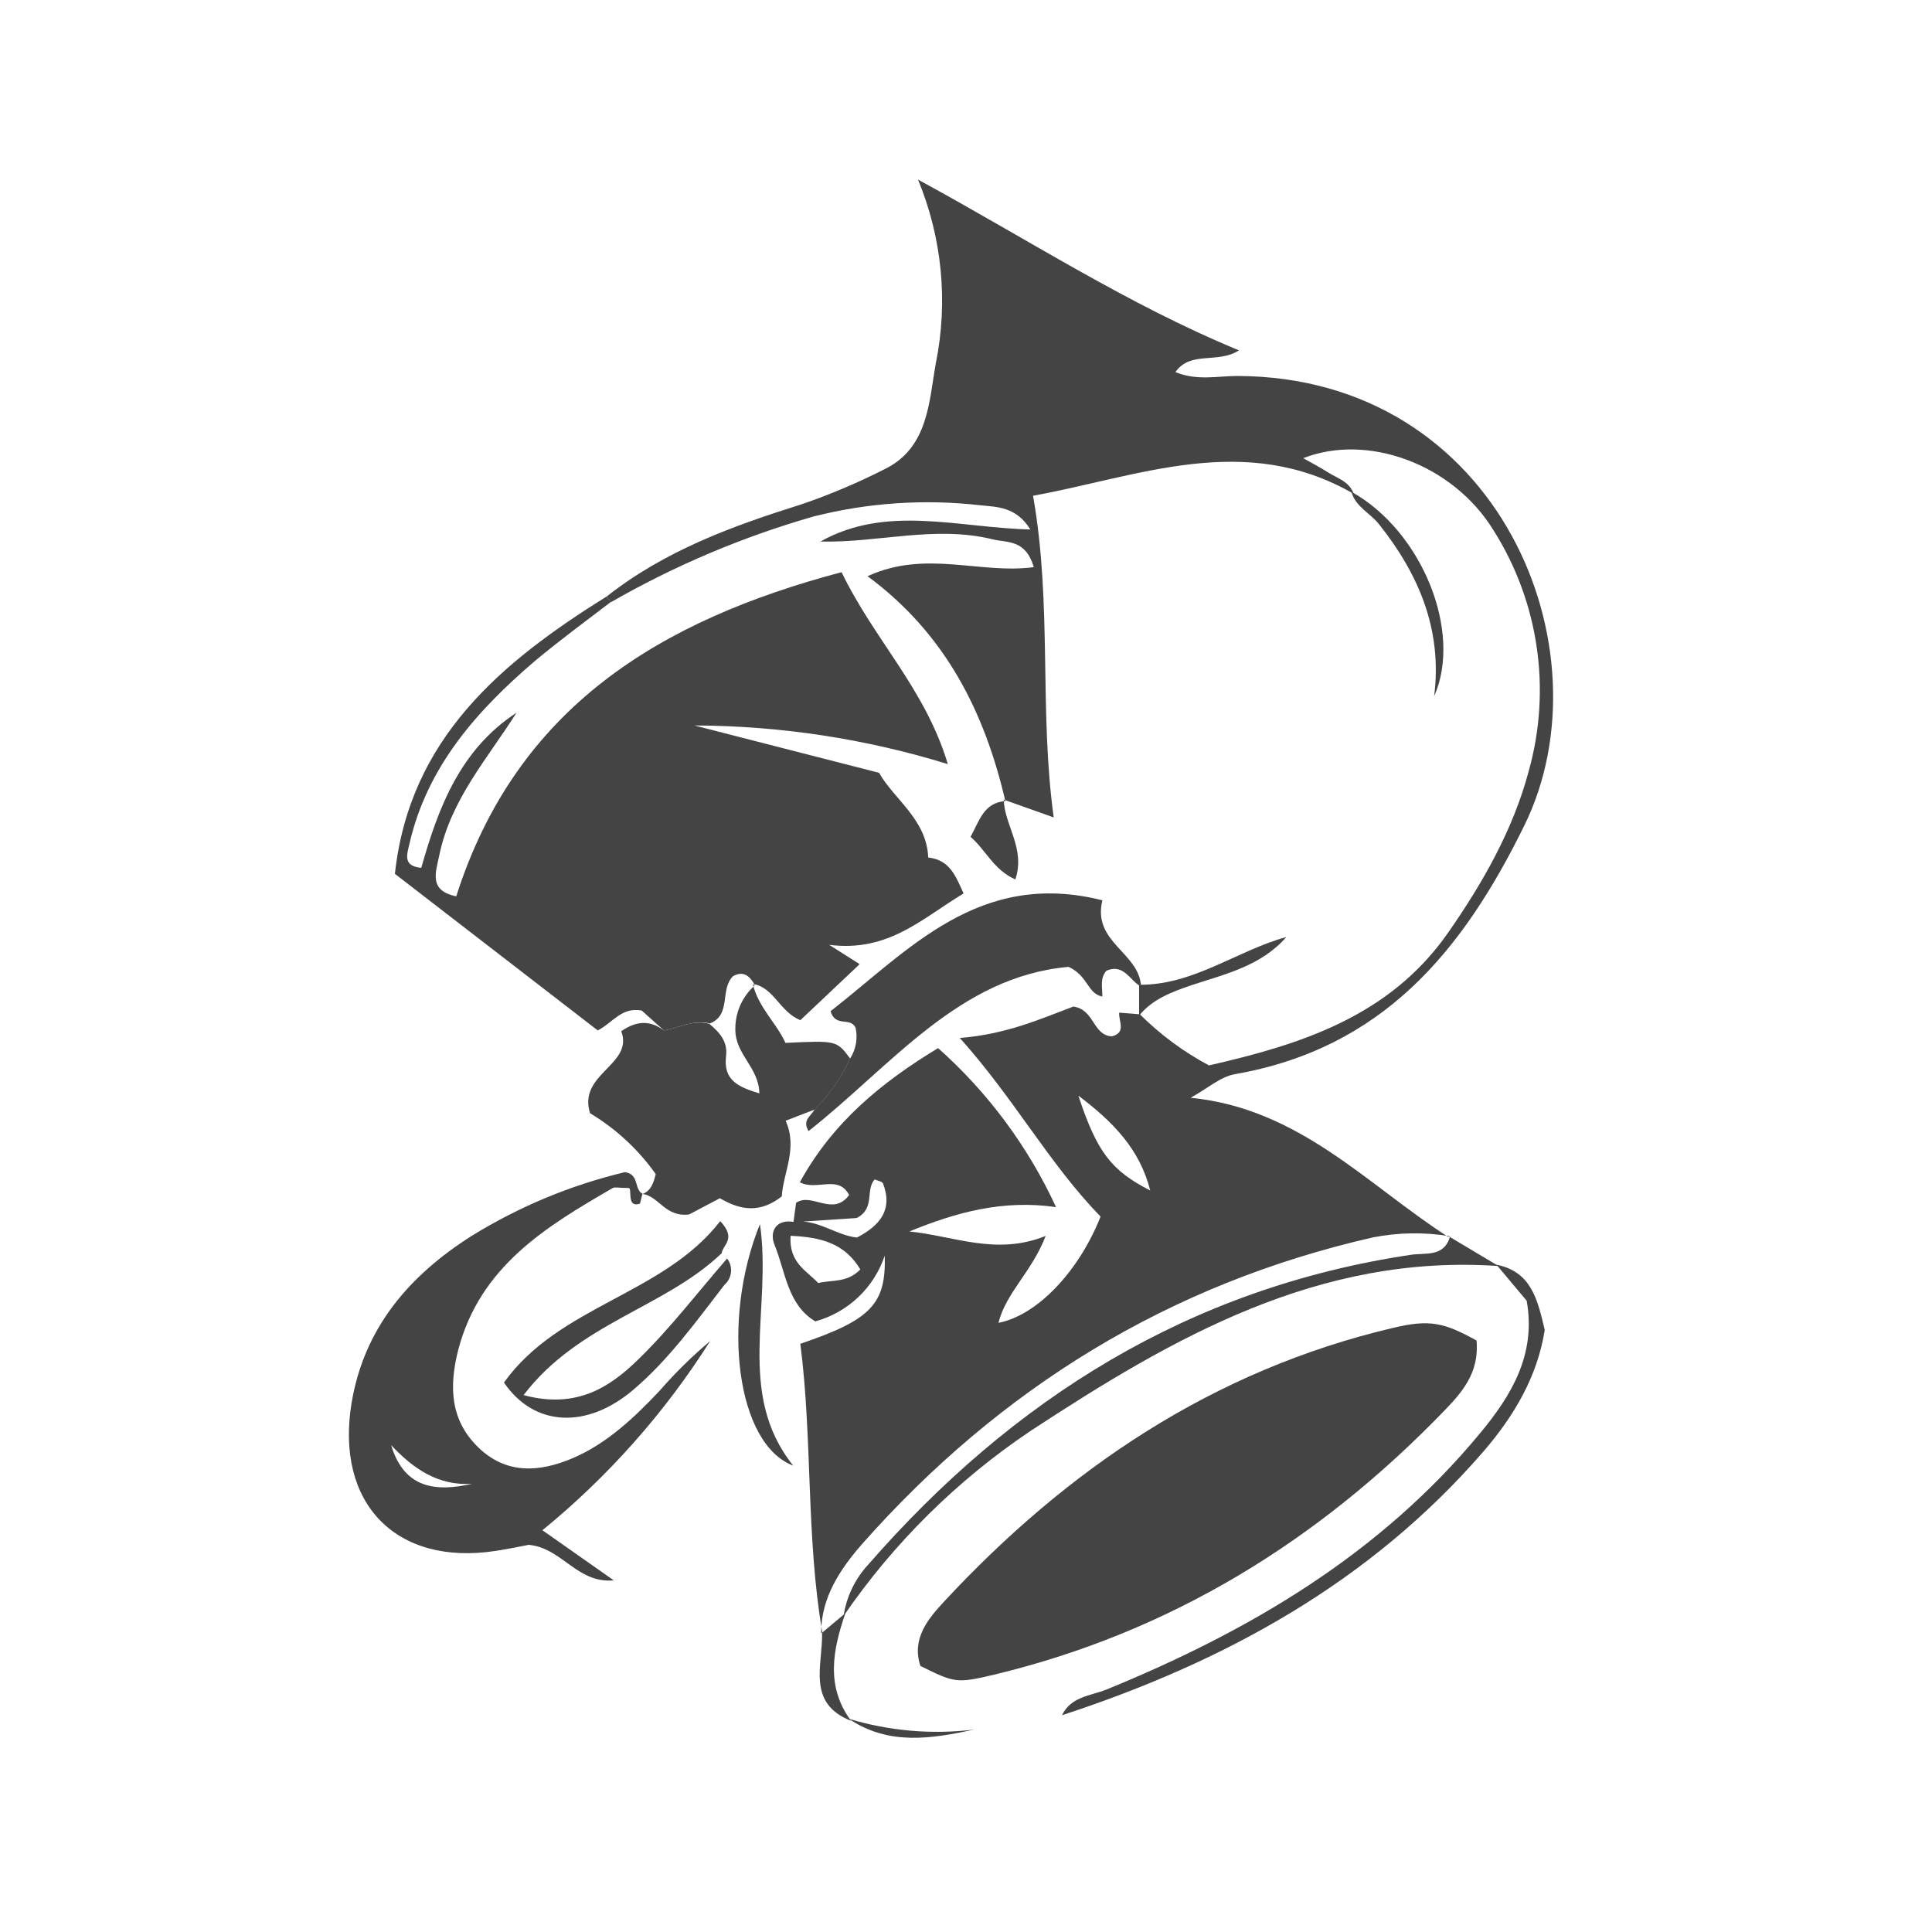
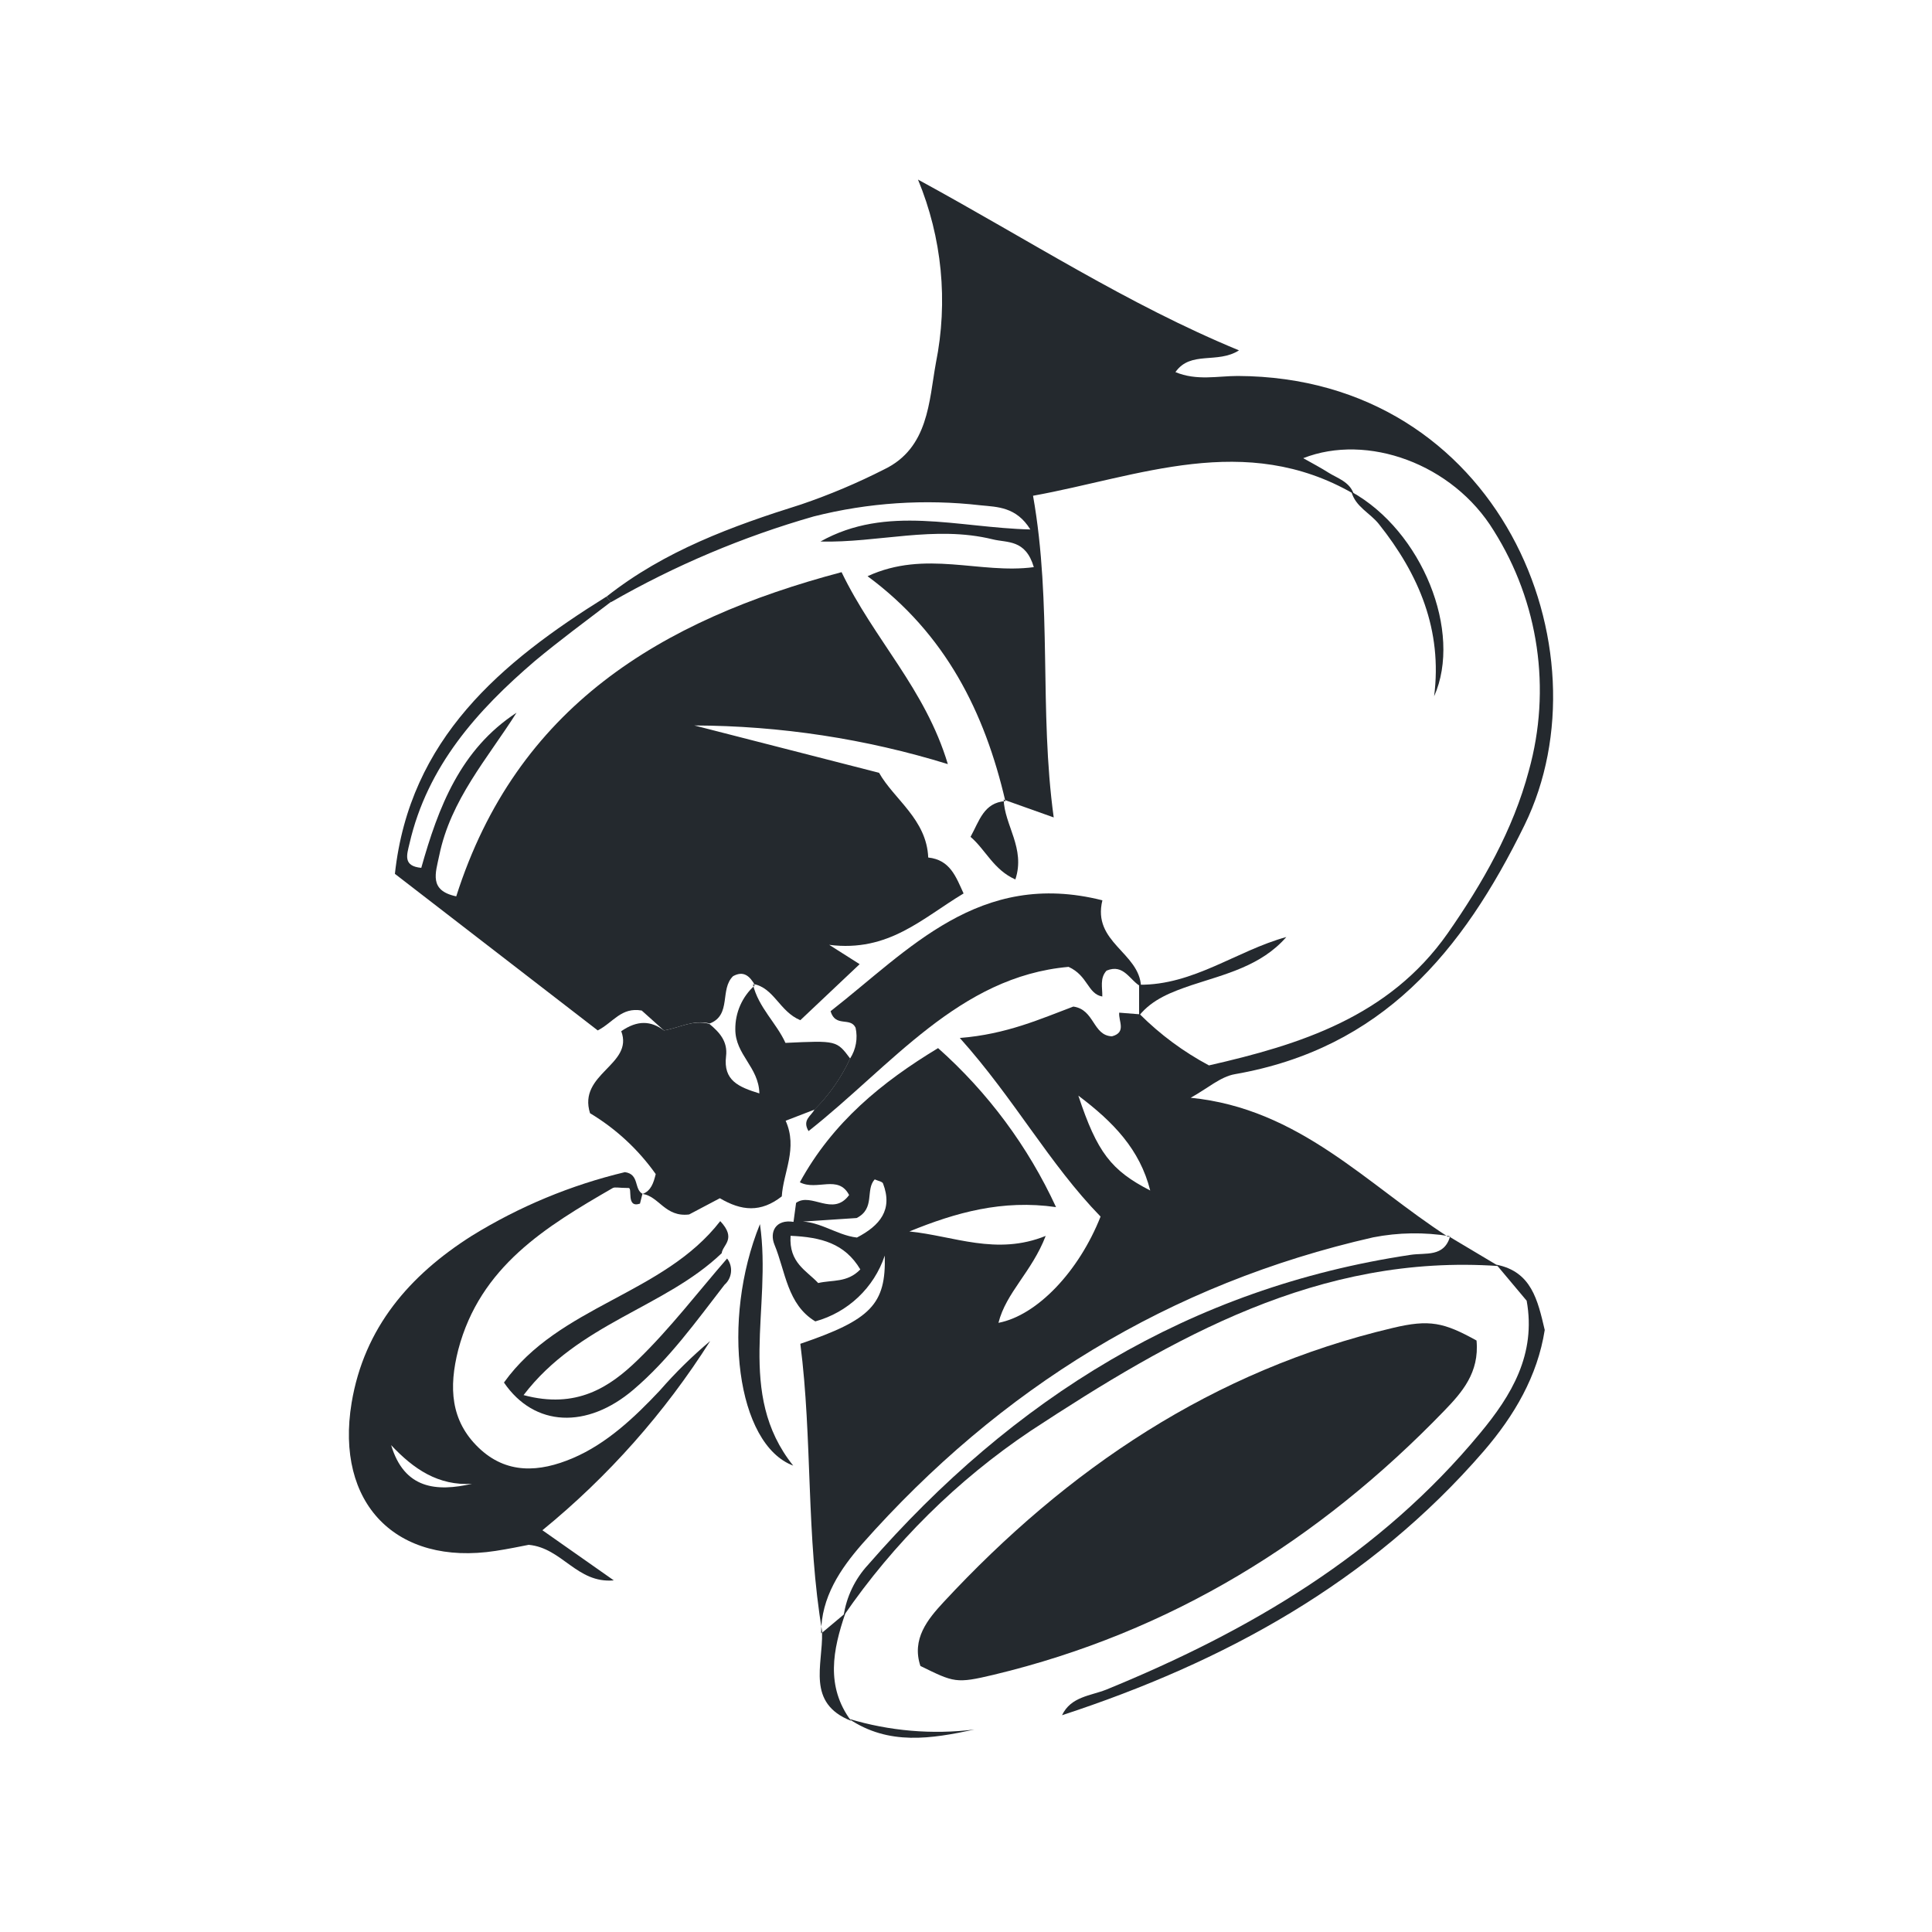
<svg xmlns="http://www.w3.org/2000/svg" id="图层_1" data-name="图层 1" viewBox="0 0 200 200">
  <g>
-     <path d="M62.79,61.76c6-4.74,13-7.3,20.14-9.54a65.37,65.37,0,0,0,8.6-3.63c4.6-2.21,4.63-7.05,5.35-11a32.72,32.72,0,0,0-1.85-19c11.54,6.28,21.65,12.9,33.23,17.68-2.25,1.43-5,0-6.58,2.25,2.21.92,4.36.4,6.45.4,27.1.11,38.56,28.34,29.7,46.47-6.45,13.18-14.78,23.15-30,25.81-1.49.26-2.82,1.47-4.57,2.44,11.26,1.12,18.26,9,26.65,14.4l.16-.07a22.42,22.42,0,0,0-7.92.12c-21.11,4.8-38.63,15.61-52.91,31.75C87,162.41,85,165.34,85,169.08l.12-.11c-1.69-9.95-1-20-2.27-29.86,7.31-2.49,8.88-4.09,8.74-9.13a10.53,10.53,0,0,1-7.19,6.81c-2.91-1.75-3.08-5.17-4.23-7.95-.52-1.27.09-2.66,2-2.35,2.4-.35,4.33,1.38,6.54,1.62,2.39-1.25,3.74-2.87,2.7-5.6-.08-.2-.54-.27-.86-.42-1,1.08.09,3-1.87,4l-6.54.43.27-2c1.58-1.14,3.81,1.48,5.49-.81-1.12-2.15-3.33-.4-5.1-1.32,3.4-6.22,8.49-10.37,14.31-13.89a50.09,50.09,0,0,1,12.21,16.46c-5.55-.8-10.39.56-15.18,2.52,4.59.46,9,2.53,14.11.46-1.44,3.74-4.1,5.85-4.89,9,4-.77,8.32-5.31,10.57-11-5.32-5.47-8.92-12.19-14.57-18.49,4.85-.38,8.41-2,11.75-3.25,2.21.3,2,3,4,3.08,1.53-.41.66-1.58.75-2.45L118,105a30.39,30.39,0,0,0,7.15,5.29c9.38-2.14,18.62-5,24.71-13.67,3.62-5.19,6.77-10.7,8.4-16.82a31,31,0,0,0-3.63-24.87c-4.24-6.93-13.1-10.1-19.72-7.5,1,.56,1.83,1,2.65,1.52s2.16.92,2.57,2.17c-11.27-6.51-22.28-1.77-33.19.2,2,11.3.61,22.19,2.14,33.3l-5.17-1.84.17.18c-2.14-9.23-6.2-17.36-14.27-23.31,6-2.77,11.63-.19,17.21-.94-.86-2.91-2.75-2.5-4.26-2.88-6-1.47-11.88.38-17.83.23,6.86-3.85,14.22-1.43,21.73-1.25-1.45-2.35-3.43-2.33-5.14-2.5a48,48,0,0,0-17.28,1.15,94.32,94.32,0,0,0-21,8.88Zm48.84,51.66c1.94,5.86,3.4,7.75,7.44,9.82C118,119,115.28,116.17,111.63,113.42ZM81.84,127.93c-.19,2.8,1.66,3.6,2.86,4.89,1.45-.35,3,0,4.36-1.41C87.45,128.71,85,128.07,81.84,127.93Z" style="fill: #444" />
-     <path d="M68.73,106.67l-2.3-2.06c-2.12-.37-2.92,1.21-4.55,2.06l-21-16.21c1.52-14,11-21.91,21.9-28.7l.46.55c-2.62,2-5.33,4-7.85,6.1-6,5.13-11.16,10.91-13,18.92-.28,1.17-.69,2.33,1.22,2.51,1.77-6.29,4.05-12.26,9.86-16.06-3,4.74-6.82,9-8,14.78-.38,1.82-1.09,3.63,1.76,4.23C53.47,73.2,68.34,64.21,87.12,59.23c3.37,7,8.65,12.05,11,19.87a90,90,0,0,0-26.24-4L91,80c1.56,2.76,4.92,4.81,5.09,8.77,2.27.24,2.87,2,3.66,3.72-4.29,2.57-7.76,6.1-13.91,5.32l3.15,2-6.14,5.8c-2.17-.9-2.72-3.37-4.88-3.75l.18.12c-.52-.9-1.14-1.54-2.26-.93-1.41,1.36-.13,4-2.41,4.9C71.76,105.52,70.29,106.42,68.73,106.67Z" style="fill: #444" />
-     <path d="M66.5,123.6l-.25,1c-1.49.5-.72-1.7-1.2-1.62-1,0-1.37-.12-1.61,0-6.93,4-13.73,8.12-16,16.74-1,3.92-.79,7.35,2.09,10.13s6.29,2.58,9.78,1.09,6.37-4.2,9-7a47.55,47.55,0,0,1,5.21-5.12,81.73,81.73,0,0,1-17.37,19.59l7.39,5.19c-3.83.34-5.33-3.36-8.81-3.68-.82.16-2.12.43-3.43.63-10.29,1.58-16.63-4.91-14.9-15.34,1.3-7.78,6-13.2,12.44-17.28a54.16,54.16,0,0,1,15.85-6.59c1.55.21.9,1.84,1.88,2.27Zm-17.58,30c-3.55.24-6.12-1.54-8.43-4C41.85,154.13,45.15,154.46,48.92,153.59Z" style="fill: #444" />
-     <path d="M68.73,106.67c1.56-.25,3-1.15,4.7-.68,1.06.88,1.92,1.82,1.73,3.36-.3,2.51,1.31,3.18,3.45,3.84-.06-2.74-2.5-4-2.49-6.64a6,6,0,0,1,2-4.53l-.18-.12c.58,2.41,2.44,4,3.37,6.06,5.3-.25,5.3-.25,6.7,1.62a18.3,18.3,0,0,1-3.68,5.28l-3,1.16c1.28,2.85-.25,5.34-.4,7.83-2.18,1.7-4.17,1.51-6.41.19l-3.18,1.68c-2.48.31-3.13-1.89-4.81-2.12l0,0c.87-.35,1.12-1.13,1.35-2.06a22.56,22.56,0,0,0-6.8-6.3c-1.29-4.11,4.55-5,3.23-8.49C66,105.58,67.39,105.67,68.73,106.67Z" style="fill: #444" />
-     <path d="M84.31,114.86A18.3,18.3,0,0,0,88,109.58a4.21,4.21,0,0,0,.57-3.19c-.55-1.15-2.08,0-2.59-1.71,8.11-6.33,15.37-14.7,28.14-11.48-1.08,4.37,3.84,5.39,4,8.93-1.16-.6-1.76-2.41-3.57-1.65-.72.78-.42,1.76-.44,2.68-1.53-.28-1.47-2.15-3.49-3.07-11.35,1-18.35,10.25-26.92,17C83,115.92,84,115.52,84.31,114.86Z" style="fill: #444" />
-     <path d="M75.27,130.28A2,2,0,0,1,75,133c-2.94,3.8-5.75,7.73-9.43,10.86-4.79,4.08-10.25,3.88-13.4-.74,5.72-8,16.48-9.08,22.39-16.71,1.73,1.85.25,2.45.15,3.32-5.9,5.65-14.81,7.22-20.51,14.69,5.46,1.47,8.91-.81,11.83-3.65C69.38,137.52,72.22,133.79,75.27,130.28Z" style="fill: #444" />
-     <path d="M155.13,131.06c-18.59-1.29-33.7,7.39-48.42,17.05a72.42,72.42,0,0,0-19.38,19.17A9.93,9.93,0,0,1,89.85,162c15-17.22,33.3-28.68,56.18-32.1,1.58-.24,3.45.27,4.09-1.92L150,128Z" style="fill: #444" />
-     <path d="M109.94,177.56c.92-1.93,2.93-2,4.58-2.65,14.82-6.06,28.33-14,38.71-26.56,3.24-3.9,5.81-8.16,4.81-13.7l-3.13-3.73c3.63.72,4.27,3.66,5,6.76-.75,4.77-3.14,8.86-6.33,12.56C141.82,163.83,126.73,172.06,109.94,177.56Z" style="fill: #444" />
-     <path d="M82.11,151.72c-5.86-2.21-7.5-15-3.44-25C79.94,135.48,76.13,144.23,82.11,151.72Z" style="fill: #444" />
-     <path d="M87.51,167c-1.29,3.79-2.06,7.56.59,11.14-4.65-1.84-2.91-5.79-3-9.13l-.12.11Z" style="fill: #444" />
-     <path d="M87.87,177.93a31.58,31.58,0,0,0,13,1.11C96.42,180,92,180.72,87.87,177.93Z" style="fill: #444" />
-     <path d="M152.85,138.77c.31,3.34-1.53,5.39-3.34,7.27-13,13.46-28.34,22.94-46.64,27.33-3.91.93-4.1.8-7.59-.91-.93-2.79.76-4.84,2.39-6.6,12.82-13.82,27.91-24,46.5-28.39C148,136.55,149.49,136.91,152.85,138.77Z" style="fill: #444" />
-     <path d="M133.16,97c-2.61,3-6.34,3.84-9.86,5-2,.69-4,1.42-5.38,3.14v-3.2C123.55,102,128,98.42,133.16,97Z" style="fill: #444" />
-     <path d="M139.9,50.91c7.3,4.05,11.53,14.5,8.56,21.17.87-6.84-1.56-12.61-5.72-17.83C141.83,53.1,140.32,52.47,139.9,50.91Z" style="fill: #444" />
-     <path d="M103.9,82.75c.07,2.68,2.28,5.06,1.21,8.29-2.26-1-3.08-3.08-4.64-4.41.92-1.67,1.37-3.54,3.6-3.7Z" style="fill: #444" />
+     <path d="M62.79,61.76c6-4.74,13-7.3,20.14-9.54a65.37,65.37,0,0,0,8.6-3.63c4.6-2.21,4.63-7.05,5.35-11a32.72,32.72,0,0,0-1.85-19c11.54,6.28,21.65,12.9,33.23,17.68-2.25,1.43-5,0-6.58,2.25,2.21.92,4.36.4,6.45.4,27.1.11,38.56,28.34,29.7,46.47-6.45,13.18-14.78,23.15-30,25.81-1.49.26-2.82,1.47-4.57,2.44,11.26,1.12,18.26,9,26.65,14.4l.16-.07a22.42,22.42,0,0,0-7.92.12c-21.11,4.8-38.63,15.61-52.91,31.75C87,162.41,85,165.34,85,169.08l.12-.11c-1.69-9.95-1-20-2.27-29.86,7.31-2.49,8.88-4.09,8.74-9.13a10.53,10.53,0,0,1-7.19,6.81c-2.91-1.75-3.08-5.17-4.23-7.95-.52-1.27.09-2.66,2-2.35,2.4-.35,4.33,1.38,6.54,1.62,2.39-1.25,3.74-2.87,2.7-5.6-.08-.2-.54-.27-.86-.42-1,1.08.09,3-1.87,4l-6.54.43.27-2c1.58-1.14,3.81,1.48,5.49-.81-1.12-2.15-3.33-.4-5.1-1.32,3.4-6.22,8.49-10.37,14.31-13.89a50.09,50.09,0,0,1,12.21,16.46c-5.55-.8-10.39.56-15.18,2.52,4.59.46,9,2.53,14.11.46-1.44,3.74-4.1,5.85-4.89,9,4-.77,8.32-5.31,10.57-11-5.32-5.47-8.92-12.19-14.57-18.49,4.85-.38,8.41-2,11.75-3.25,2.21.3,2,3,4,3.08,1.53-.41.66-1.58.75-2.45L118,105a30.39,30.39,0,0,0,7.15,5.29c9.38-2.14,18.62-5,24.71-13.67,3.62-5.19,6.77-10.7,8.4-16.82a31,31,0,0,0-3.63-24.87c-4.24-6.93-13.1-10.1-19.72-7.5,1,.56,1.83,1,2.65,1.52s2.16.92,2.57,2.17c-11.27-6.51-22.28-1.77-33.19.2,2,11.3.61,22.19,2.14,33.3l-5.17-1.84.17.18c-2.14-9.23-6.2-17.36-14.27-23.31,6-2.77,11.63-.19,17.21-.94-.86-2.91-2.75-2.5-4.26-2.88-6-1.47-11.88.38-17.83.23,6.86-3.85,14.22-1.43,21.73-1.25-1.45-2.35-3.43-2.33-5.14-2.5a48,48,0,0,0-17.28,1.15,94.32,94.32,0,0,0-21,8.88Zm48.84,51.66c1.94,5.86,3.4,7.75,7.44,9.82C118,119,115.28,116.17,111.63,113.42ZM81.84,127.93c-.19,2.8,1.66,3.6,2.86,4.89,1.45-.35,3,0,4.36-1.41C87.45,128.71,85,128.07,81.84,127.93Z" style="fill: #24292E" />
+     <path d="M68.73,106.67l-2.3-2.06c-2.12-.37-2.92,1.21-4.55,2.06l-21-16.21c1.52-14,11-21.91,21.9-28.7l.46.55c-2.62,2-5.33,4-7.85,6.1-6,5.13-11.16,10.91-13,18.92-.28,1.17-.69,2.33,1.22,2.51,1.77-6.29,4.05-12.26,9.86-16.06-3,4.74-6.82,9-8,14.78-.38,1.82-1.09,3.63,1.76,4.23C53.47,73.2,68.34,64.21,87.12,59.23c3.37,7,8.65,12.05,11,19.87a90,90,0,0,0-26.24-4L91,80c1.56,2.76,4.92,4.81,5.09,8.77,2.27.24,2.87,2,3.66,3.72-4.29,2.57-7.76,6.1-13.91,5.32l3.15,2-6.14,5.8c-2.17-.9-2.72-3.37-4.88-3.75l.18.12c-.52-.9-1.14-1.54-2.26-.93-1.41,1.36-.13,4-2.41,4.9C71.76,105.52,70.29,106.42,68.73,106.67Z" style="fill: #24292E" />
+     <path d="M66.5,123.6l-.25,1c-1.49.5-.72-1.7-1.2-1.62-1,0-1.37-.12-1.61,0-6.93,4-13.73,8.12-16,16.74-1,3.92-.79,7.35,2.09,10.13s6.29,2.58,9.78,1.09,6.37-4.2,9-7a47.55,47.55,0,0,1,5.21-5.12,81.73,81.73,0,0,1-17.37,19.59l7.39,5.19c-3.83.34-5.33-3.36-8.81-3.68-.82.16-2.12.43-3.43.63-10.29,1.58-16.63-4.91-14.9-15.34,1.3-7.78,6-13.2,12.44-17.28a54.16,54.16,0,0,1,15.85-6.59c1.55.21.9,1.84,1.88,2.27Zm-17.58,30c-3.55.24-6.12-1.54-8.43-4C41.85,154.13,45.15,154.46,48.92,153.59Z" style="fill: #24292E" />
+     <path d="M68.73,106.67c1.56-.25,3-1.15,4.7-.68,1.06.88,1.92,1.82,1.73,3.36-.3,2.51,1.31,3.18,3.45,3.84-.06-2.74-2.5-4-2.49-6.64a6,6,0,0,1,2-4.53l-.18-.12c.58,2.41,2.44,4,3.37,6.06,5.3-.25,5.3-.25,6.7,1.62a18.3,18.3,0,0,1-3.68,5.28l-3,1.16c1.28,2.85-.25,5.34-.4,7.83-2.18,1.7-4.17,1.51-6.41.19l-3.18,1.68c-2.48.31-3.13-1.89-4.81-2.12l0,0c.87-.35,1.12-1.13,1.35-2.06a22.56,22.56,0,0,0-6.8-6.3c-1.29-4.11,4.55-5,3.23-8.49C66,105.58,67.39,105.67,68.73,106.67Z" style="fill: #24292E" />
+     <path d="M84.31,114.86A18.3,18.3,0,0,0,88,109.58a4.21,4.21,0,0,0,.57-3.19c-.55-1.15-2.08,0-2.59-1.71,8.11-6.33,15.37-14.7,28.14-11.48-1.08,4.37,3.84,5.39,4,8.93-1.16-.6-1.76-2.41-3.57-1.65-.72.78-.42,1.76-.44,2.68-1.53-.28-1.47-2.15-3.49-3.07-11.35,1-18.35,10.25-26.92,17C83,115.92,84,115.52,84.31,114.86Z" style="fill: #24292E" />
+     <path d="M75.27,130.28A2,2,0,0,1,75,133c-2.94,3.8-5.75,7.73-9.43,10.86-4.79,4.08-10.25,3.88-13.4-.74,5.72-8,16.48-9.08,22.39-16.71,1.73,1.85.25,2.45.15,3.32-5.9,5.65-14.81,7.22-20.51,14.69,5.46,1.47,8.91-.81,11.83-3.65C69.38,137.52,72.22,133.79,75.27,130.28Z" style="fill: #24292E" />
+     <path d="M155.13,131.06c-18.59-1.29-33.7,7.39-48.42,17.05a72.42,72.42,0,0,0-19.38,19.17A9.93,9.93,0,0,1,89.85,162c15-17.22,33.3-28.68,56.18-32.1,1.58-.24,3.45.27,4.09-1.92L150,128Z" style="fill: #24292E" />
+     <path d="M109.94,177.56c.92-1.93,2.93-2,4.58-2.65,14.82-6.06,28.33-14,38.71-26.56,3.24-3.9,5.81-8.16,4.81-13.7l-3.13-3.73c3.63.72,4.27,3.66,5,6.76-.75,4.77-3.14,8.86-6.33,12.56C141.82,163.83,126.73,172.06,109.94,177.56Z" style="fill: #24292E" />
+     <path d="M82.11,151.72c-5.86-2.21-7.5-15-3.44-25C79.94,135.48,76.13,144.23,82.11,151.72Z" style="fill: #24292E" />
+     <path d="M87.51,167c-1.29,3.79-2.06,7.56.59,11.14-4.65-1.84-2.91-5.79-3-9.13l-.12.11Z" style="fill: #24292E" />
+     <path d="M87.87,177.93a31.58,31.58,0,0,0,13,1.11C96.42,180,92,180.72,87.87,177.93Z" style="fill: #24292E" />
+     <path d="M152.85,138.77c.31,3.34-1.53,5.39-3.34,7.27-13,13.46-28.34,22.94-46.64,27.33-3.91.93-4.1.8-7.59-.91-.93-2.79.76-4.84,2.39-6.6,12.82-13.82,27.91-24,46.5-28.39C148,136.55,149.49,136.91,152.85,138.77Z" style="fill: #24292E" />
+     <path d="M133.16,97c-2.61,3-6.34,3.84-9.86,5-2,.69-4,1.42-5.38,3.14v-3.2C123.55,102,128,98.42,133.16,97Z" style="fill: #24292E" />
+     <path d="M139.9,50.91c7.3,4.05,11.53,14.5,8.56,21.17.87-6.84-1.56-12.61-5.72-17.83C141.83,53.1,140.32,52.47,139.9,50.91Z" style="fill: #24292E" />
+     <path d="M103.9,82.75c.07,2.68,2.28,5.06,1.21,8.29-2.26-1-3.08-3.08-4.64-4.41.92-1.67,1.37-3.54,3.6-3.7Z" style="fill: #24292E" />
  </g>
</svg>
